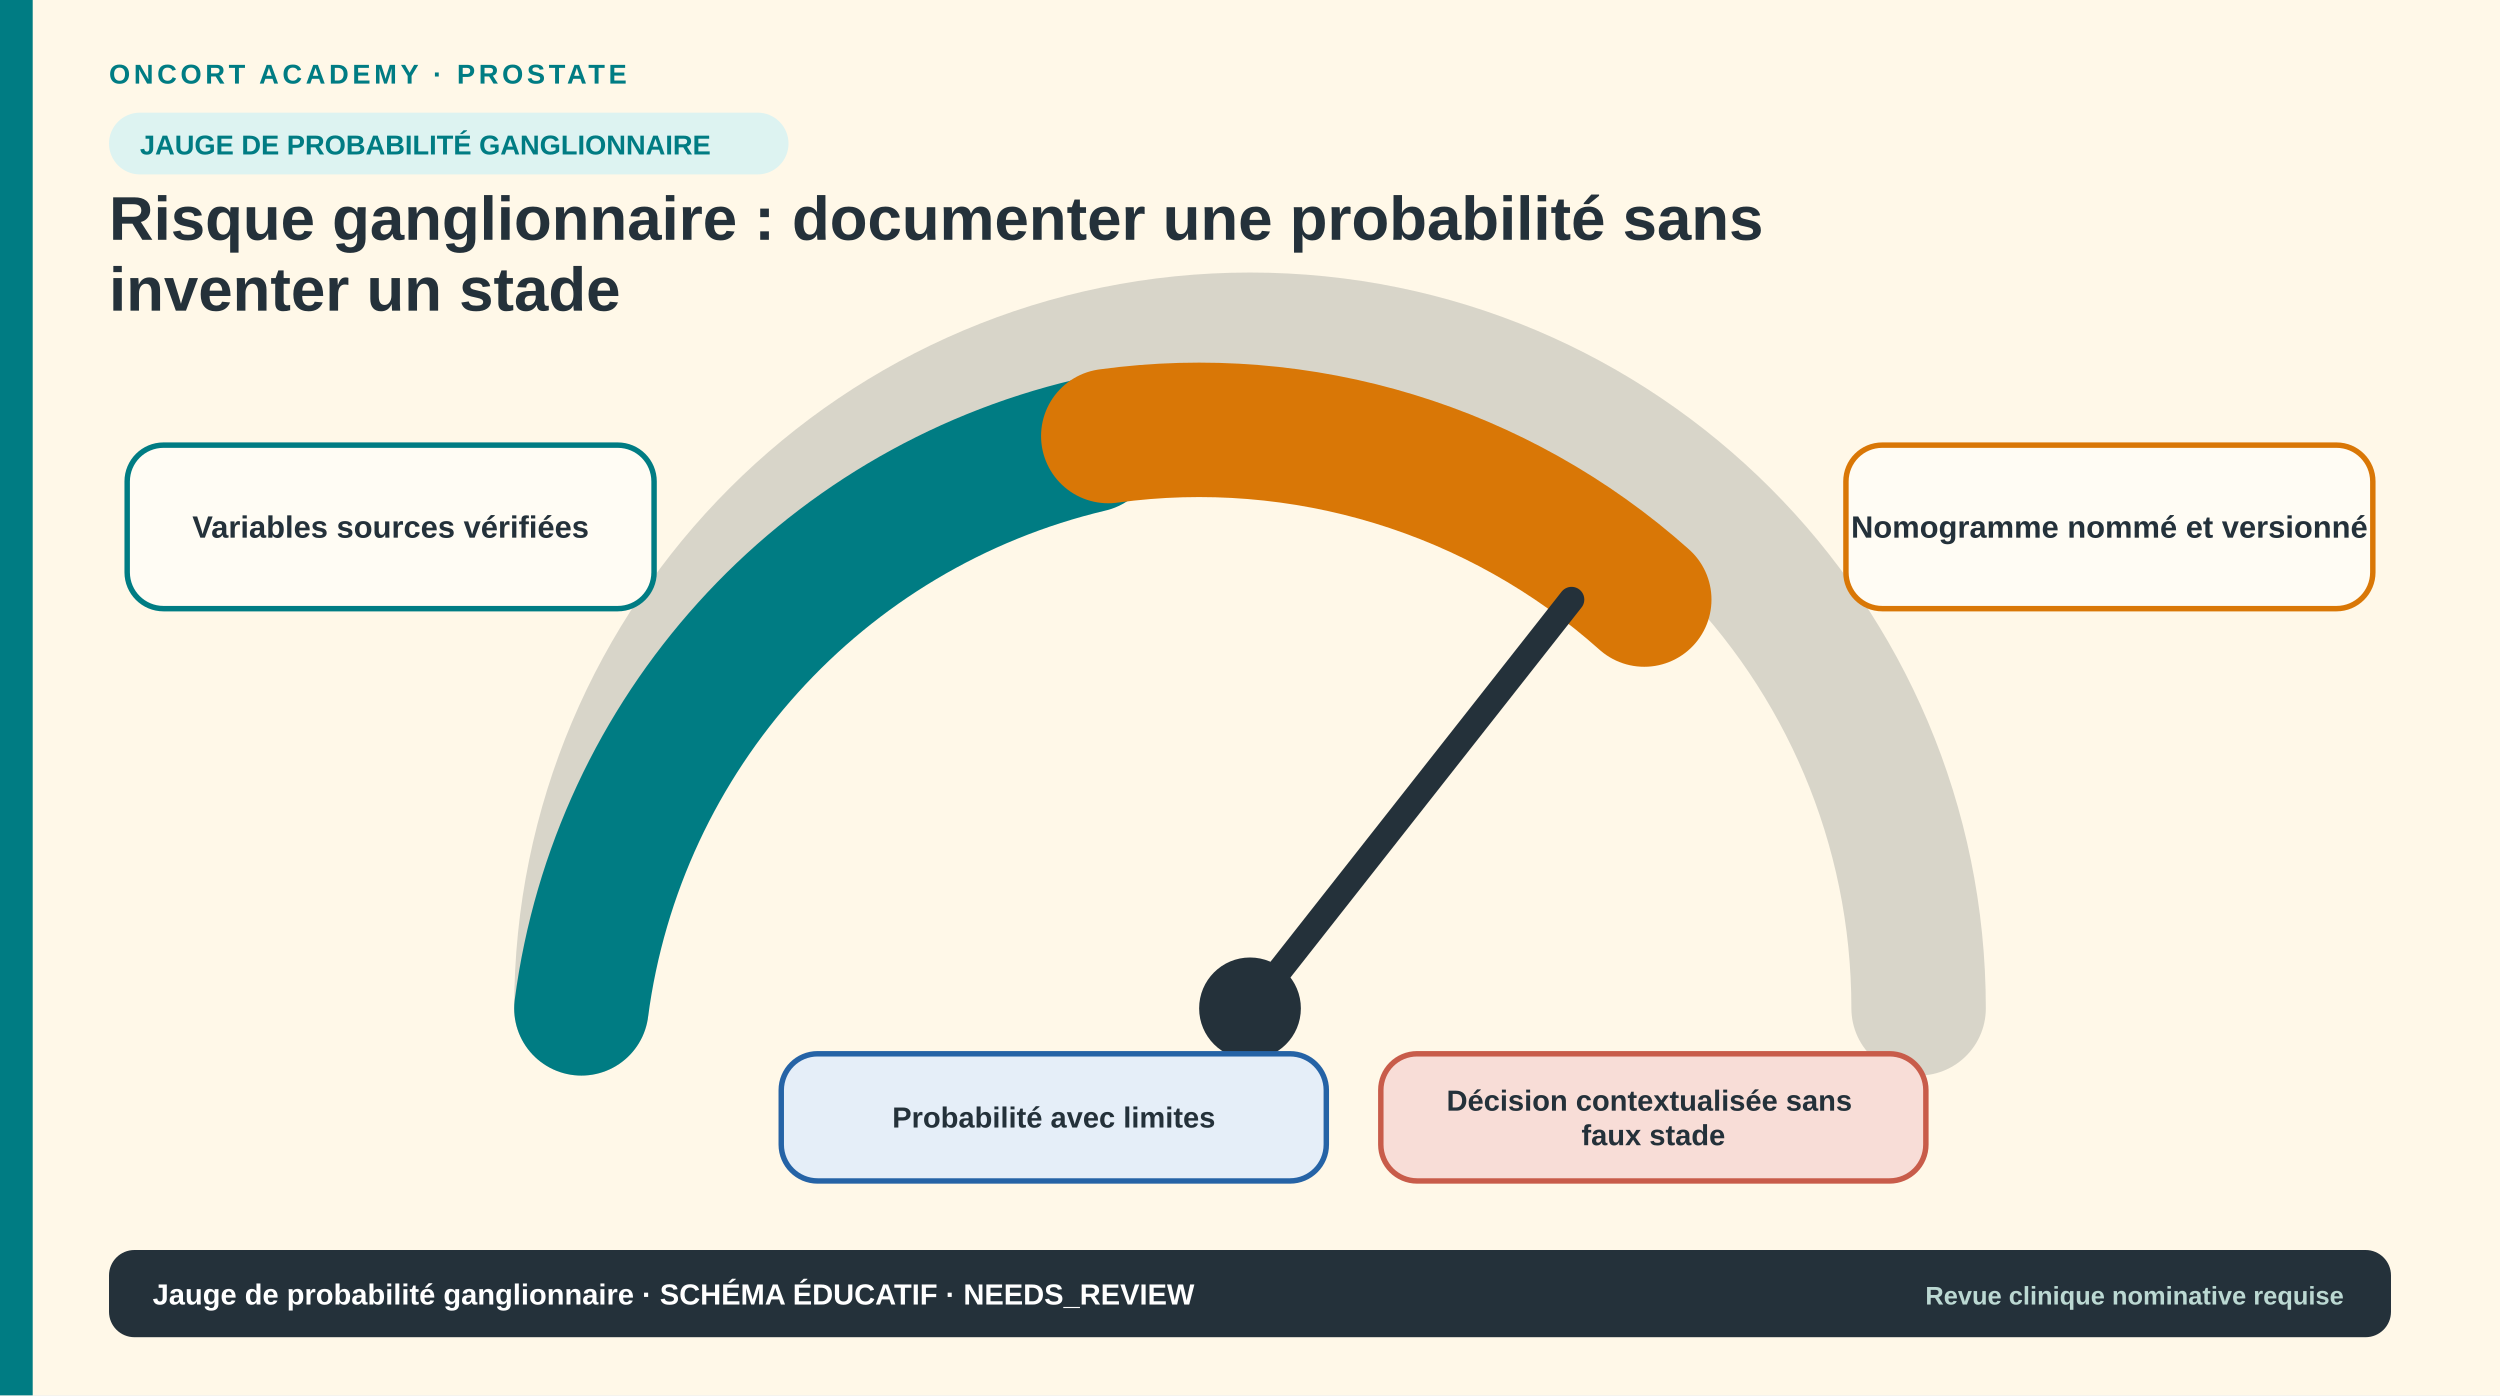
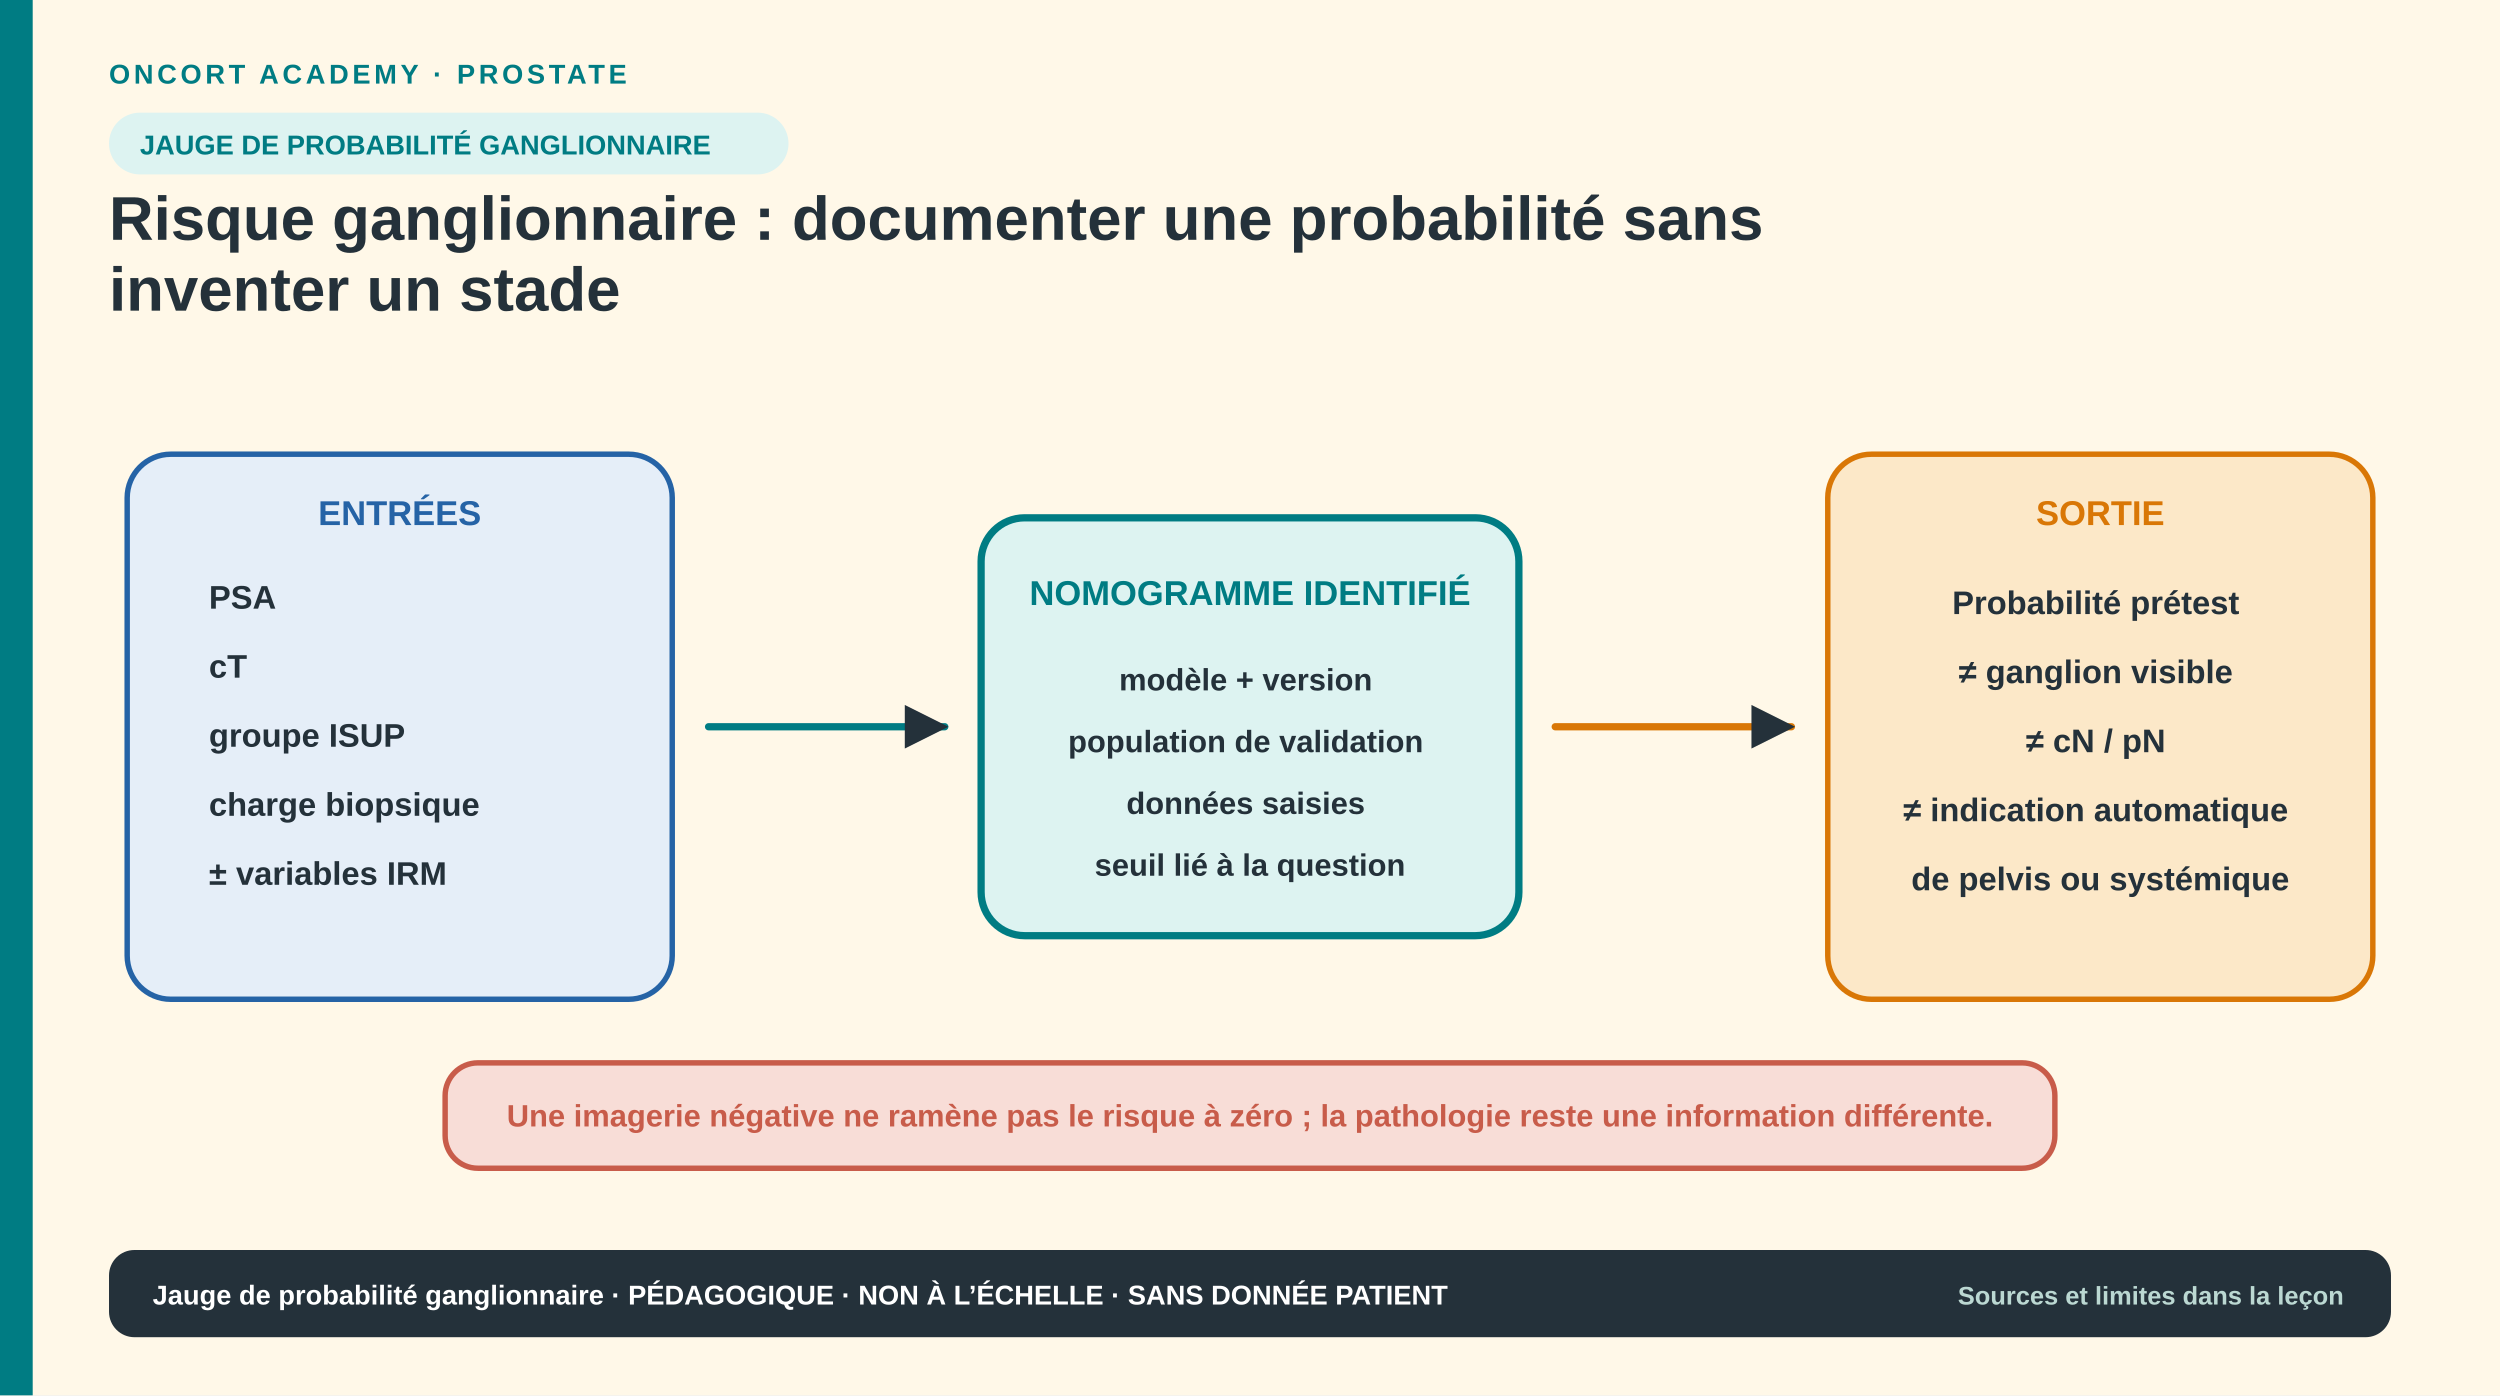
<svg xmlns="http://www.w3.org/2000/svg" width="1376" height="768" viewBox="0 0 1376 768" role="img" aria-labelledby="title desc">
  <defs>
    <marker id="arrow" markerWidth="6" markerHeight="6" refX="5.5" refY="3" orient="auto">
      <path d="M 0 0 L 6 3 L 0 6 z" fill="#24313A" />
    </marker>
  </defs>
  <rect width="1376" height="768" fill="#FFF8E8" />
  <rect width="18" height="768" fill="#007C83" />
  <text x="60" y="46" font-family="Arial, Helvetica, sans-serif" font-size="15" font-weight="800" fill="#007C83" letter-spacing="2">ONCORT ACADEMY · PROSTATE</text>
  <rect x="60" y="62" width="374" height="34" rx="17" fill="#DDF3F1" />
  <text x="77" y="85" font-family="Arial, Helvetica, sans-serif" font-size="15" font-weight="800" fill="#007C83">JAUGE DE PROBABILITÉ GANGLIONNAIRE</text>
  <text x="60" y="132" font-family="Arial, Helvetica, sans-serif" font-size="34" font-weight="800" fill="#24313A" text-anchor="start">
    <tspan x="60" dy="0">Risque ganglionnaire : documenter une probabilité sans</tspan>
    <tspan x="60" dy="39">inventer un stade</tspan>
  </text>
-   <path d="M 320 555 A 368 368 0 0 1 1056 555" fill="none" stroke="#D8D5C9" stroke-width="74" stroke-linecap="round" />
-   <path d="M 320 555 A 368 368 0 0 1 600 245" fill="none" stroke="#007C83" stroke-width="74" stroke-linecap="round" />
-   <path d="M 610 240 A 368 368 0 0 1 905 330" fill="none" stroke="#D97706" stroke-width="74" stroke-linecap="round" />
-   <line x1="688" y1="555" x2="865" y2="330" stroke="#24313A" stroke-width="14" stroke-linecap="round" />
-   <circle cx="688" cy="555" r="28" fill="#24313A" />
  <g>
-     <rect x="70" y="245" width="290" height="90" rx="20" fill="#FFFCF4" stroke="#007C83" stroke-width="3" />
-     <text x="215" y="295.95" font-family="Arial, Helvetica, sans-serif" font-size="17" font-weight="700" fill="#24313A" text-anchor="middle">
-       <tspan x="215" dy="0">Variables sources vérifiées</tspan>
+     <rect x="70" y="250" width="300" height="300" rx="24" fill="#E5EEF8" stroke="#2563A6" stroke-width="3" />
+     <text x="220" y="289" font-family="Arial" font-size="19" font-weight="850" fill="#2563A6" text-anchor="middle">ENTRÉES</text>
+     <text x="115" y="335" font-family="Arial, Helvetica, sans-serif" font-size="18" font-weight="700" fill="#24313A" text-anchor="start">
+       <tspan x="115" dy="0">PSA</tspan>
+       <tspan x="115" dy="38">cT</tspan>
+       <tspan x="115" dy="38">groupe ISUP</tspan>
+       <tspan x="115" dy="38">charge biopsique</tspan>
+       <tspan x="115" dy="38">± variables IRM</tspan>
    </text>
-   </g>
-   <g>
-     <rect x="1016" y="245" width="290" height="90" rx="20" fill="#FFFCF4" stroke="#D97706" stroke-width="3" />
-     <text x="1161" y="295.95" font-family="Arial, Helvetica, sans-serif" font-size="17" font-weight="700" fill="#24313A" text-anchor="middle">
-       <tspan x="1161" dy="0">Nomogramme nommé et versionné</tspan>
+     <path d="M 390 400 L 520 400" fill="none" stroke="#007C83" stroke-width="4" stroke-linecap="round" marker-end="url(#arrow)" />
+     <rect x="540" y="285" width="296" height="230" rx="24" fill="#DDF3F1" stroke="#007C83" stroke-width="4" />
+     <text x="688" y="333" font-family="Arial" font-size="19" font-weight="850" fill="#007C83" text-anchor="middle">NOMOGRAMME IDENTIFIÉ</text>
+     <text x="688" y="380" font-family="Arial, Helvetica, sans-serif" font-size="17" font-weight="700" fill="#24313A" text-anchor="middle">
+       <tspan x="688" dy="0">modèle + version</tspan>
+       <tspan x="688" dy="34">population de validation</tspan>
+       <tspan x="688" dy="34">données saisies</tspan>
+       <tspan x="688" dy="34">seuil lié à la question</tspan>
    </text>
-   </g>
-   <g>
-     <rect x="430" y="580" width="300" height="70" rx="20" fill="#E5EEF8" stroke="#2563A6" stroke-width="3" />
-     <text x="580" y="620.6" font-family="Arial, Helvetica, sans-serif" font-size="16" font-weight="700" fill="#24313A" text-anchor="middle">
-       <tspan x="580" dy="0">Probabilité avec limites</tspan>
+     <path d="M 856 400 L 986 400" fill="none" stroke="#D97706" stroke-width="4" stroke-linecap="round" marker-end="url(#arrow)" />
+     <rect x="1006" y="250" width="300" height="300" rx="24" fill="#FCE8C8" stroke="#D97706" stroke-width="3" />
+     <text x="1156" y="289" font-family="Arial" font-size="19" font-weight="850" fill="#D97706" text-anchor="middle">SORTIE</text>
+     <text x="1156" y="338" font-family="Arial, Helvetica, sans-serif" font-size="18" font-weight="750" fill="#24313A" text-anchor="middle">
+       <tspan x="1156" dy="0">Probabilité prétest</tspan>
+       <tspan x="1156" dy="38">≠ ganglion visible</tspan>
+       <tspan x="1156" dy="38">≠ cN / pN</tspan>
+       <tspan x="1156" dy="38">≠ indication automatique</tspan>
+       <tspan x="1156" dy="38">de pelvis ou systémique</tspan>
    </text>
-   </g>
-   <g>
-     <rect x="760" y="580" width="300" height="70" rx="20" fill="#F8DDD7" stroke="#C85C4A" stroke-width="3" />
-     <text x="910" y="611.32" font-family="Arial, Helvetica, sans-serif" font-size="16" font-weight="700" fill="#24313A" text-anchor="middle">
-       <tspan x="910" dy="0">Décision contextualisée sans</tspan>
-       <tspan x="910" dy="19">faux stade</tspan>
-     </text>
+     <rect x="245" y="585" width="886" height="58" rx="18" fill="#F8DDD7" stroke="#C85C4A" stroke-width="3" />
+     <text x="688" y="620" font-family="Arial" font-size="17" font-weight="850" fill="#C85C4A" text-anchor="middle">Une imagerie négative ne ramène pas le risque à zéro ; la pathologie reste une information différente.</text>
  </g>
  <rect x="60" y="688" width="1256" height="48" rx="14" fill="#24313A" />
-   <text x="84" y="718" font-family="Arial, Helvetica, sans-serif" font-size="16" font-weight="750" fill="#FFFFFF">Jauge de probabilité ganglionnaire · SCHÉMA ÉDUCATIF · NEEDS_REVIEW</text>
-   <text x="1290" y="718" font-family="Arial, Helvetica, sans-serif" font-size="14" font-weight="650" fill="#BBD8D2" text-anchor="end">Revue clinique nominative requise</text>
+   <text x="84" y="718" font-family="Arial, Helvetica, sans-serif" font-size="15" font-weight="750" fill="#FFFFFF">Jauge de probabilité ganglionnaire · PÉDAGOGIQUE · NON À L’ÉCHELLE · SANS DONNÉE PATIENT</text>
+   <text x="1290" y="718" font-family="Arial, Helvetica, sans-serif" font-size="14" font-weight="650" fill="#BBD8D2" text-anchor="end">Sources et limites dans la leçon</text>
</svg>
